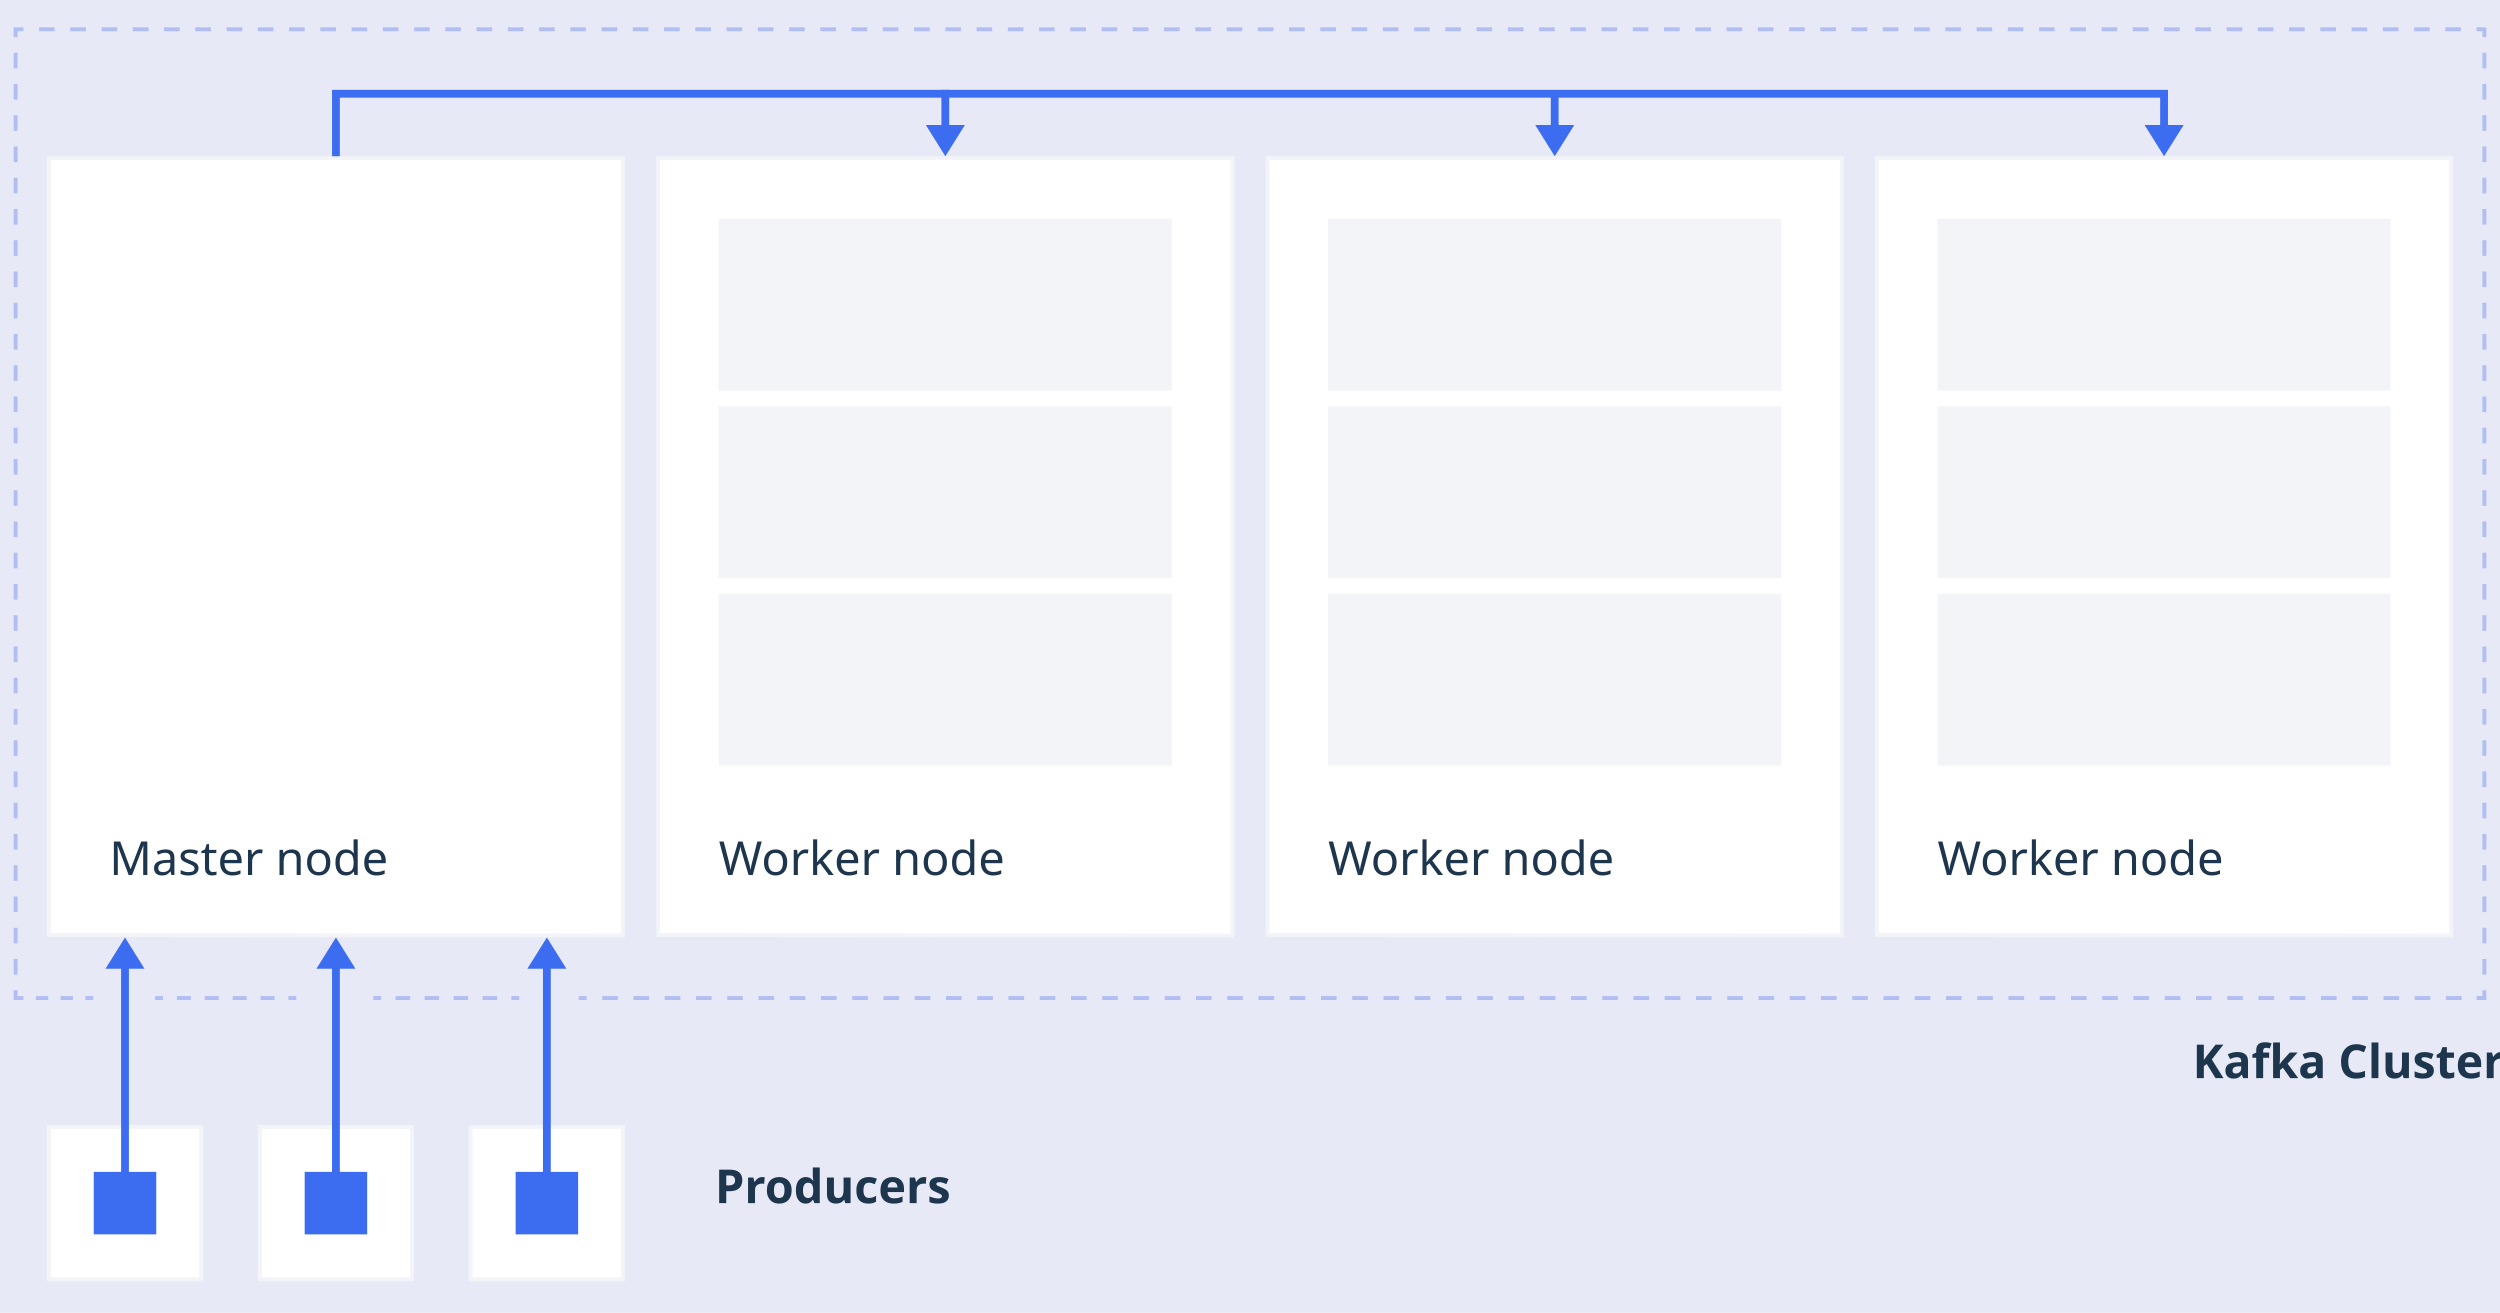
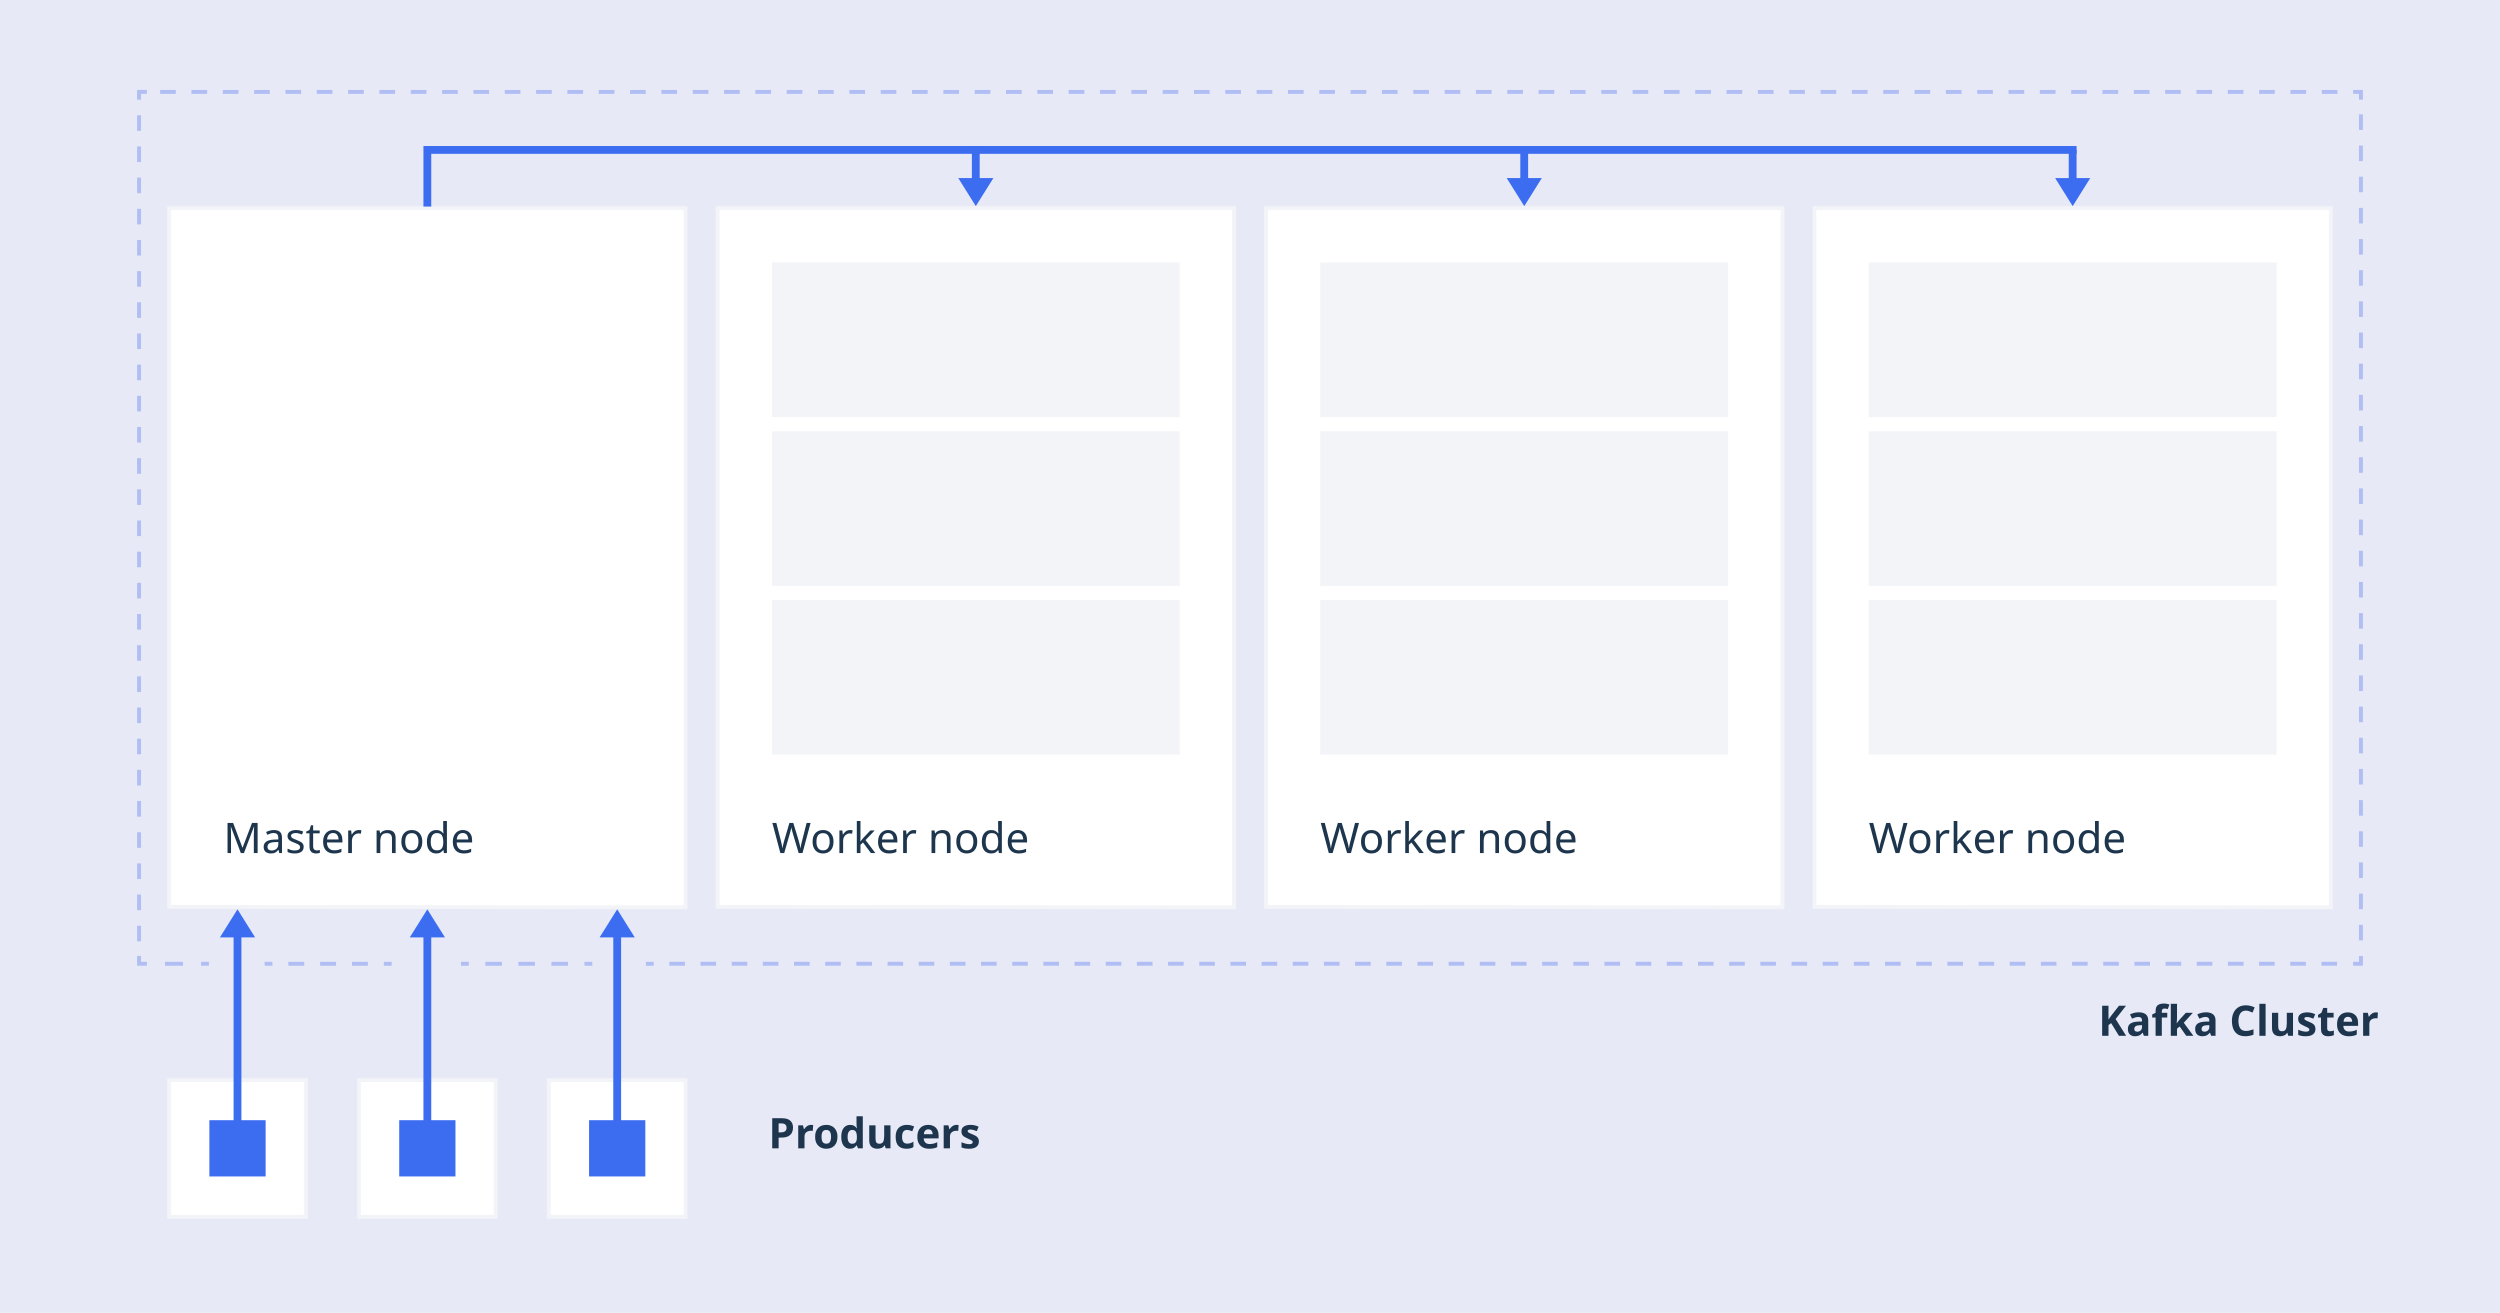
<svg xmlns="http://www.w3.org/2000/svg" viewBox="0 0 640 336">
  <defs>
-     <style>.cls-1{fill:#e7e9f7;}.cls-2{fill:#fff;}.cls-3{fill:#f2f4f8;}.cls-13,.cls-4{font-size:12px;fill:#1d364d;}.cls-4{font-family:IBMPlexSans-SemiBold, IBM Plex Sans;font-weight:600;}.cls-10,.cls-11,.cls-12,.cls-14,.cls-5,.cls-7,.cls-8,.cls-9{fill:none;stroke-miterlimit:10;}.cls-14,.cls-5{stroke:#3c6df0;stroke-width:2px;}.cls-6{fill:#3c6df0;}.cls-10,.cls-11,.cls-12,.cls-7,.cls-8,.cls-9{stroke:#b0bef3;}.cls-8{stroke-dasharray:3.71 3.71;}.cls-9{stroke-dasharray:3.57 3.57;}.cls-10{stroke-dasharray:4 4;}.cls-11{stroke-dasharray:4 4;}.cls-12{stroke-dasharray:3.17 3.17;}.cls-13{font-family:IBMPlexSans, IBM Plex Sans;}.cls-14{stroke-linecap:square;}</style>
+     <style>.cls-1{fill:#e7e9f7;}.cls-2{fill:#fff;}.cls-3{fill:#f2f4f8;}.cls-14,.cls-4{font-size:10.8px;fill:#1d364d;}.cls-4{font-family:IBMPlexSans-SemiBold, IBM Plex Sans;font-weight:600;}.cls-10,.cls-11,.cls-12,.cls-13,.cls-15,.cls-5,.cls-7,.cls-8,.cls-9{fill:none;stroke-miterlimit:10;}.cls-15,.cls-5{stroke:#3c6df0;stroke-width:2px;}.cls-6{fill:#3c6df0;}.cls-10,.cls-11,.cls-12,.cls-13,.cls-7,.cls-8,.cls-9{stroke:#b0bef3;}.cls-8{stroke-dasharray:4.23 4.23;}.cls-9{stroke-dasharray:4.07 4.07;}.cls-10{stroke-dasharray:3.99 3.99;}.cls-11{stroke-dasharray:3.99 3.99;}.cls-12{stroke-dasharray:4.01 4.01;}.cls-13{stroke-dasharray:4.63 4.63;}.cls-14{font-family:IBMPlexSans, IBM Plex Sans;}.cls-15{stroke-linecap:square;}</style>
  </defs>
  <g id="backgrounds">
    <rect class="cls-1" width="640" height="336" />
  </g>
  <g id="Layer_1" data-name="Layer 1">
-     <polygon class="cls-2" points="12.5 239.37 12.5 40.5 159.5 40.5 159.5 239.5 12.5 239.37" />
-     <path class="cls-3" d="M159,41V239l-146-.13V41H159m1-1H12V239.87L160,240V40Z" />
-     <text class="cls-4" transform="translate(561.32 276) scale(0.99 1)">Kafka Cluster</text>
-     <rect class="cls-2" x="12.5" y="288.5" width="39" height="39" />
-     <path class="cls-3" d="M51,289v38H13V289H51m1-1H12v40H52V288Z" />
-     <line class="cls-5" x1="32" y1="244" x2="32" y2="312" />
-     <rect class="cls-6" x="24" y="300" width="16" height="16" />
-     <rect class="cls-2" x="66.5" y="288.5" width="39" height="39" />
-     <path class="cls-3" d="M105,289v38H67V289h38m1-1H66v40h40V288Z" />
-     <line class="cls-5" x1="86" y1="244" x2="86" y2="312" />
-     <rect class="cls-6" x="78" y="300" width="16" height="16" />
-     <rect class="cls-2" x="120.5" y="288.5" width="39" height="39" />
-     <path class="cls-3" d="M159,289v38H121V289h38m1-1H120v40h40V288Z" />
-     <line class="cls-5" x1="140" y1="244" x2="140" y2="312" />
-     <rect class="cls-6" x="132" y="300" width="16" height="16" />
-     <line class="cls-5" x1="398" y1="23.91" x2="398" y2="36.31" />
-     <polygon class="cls-6" points="398.01 40 403.01 32 393.01 32 398.01 40" />
-     <polygon class="cls-6" points="554.01 40 559.01 32 549.01 32 554.01 40" />
-     <polygon class="cls-6" points="242.01 40 247.01 32 237.01 32 242.01 40" />
-     <line class="cls-7" x1="95.57" y1="255.5" x2="97.57" y2="255.5" />
-     <line class="cls-8" x1="101.28" y1="255.5" x2="129.07" y2="255.5" />
-     <line class="cls-7" x1="130.92" y1="255.5" x2="132.92" y2="255.5" />
-     <line class="cls-7" x1="39.72" y1="255.5" x2="41.72" y2="255.5" />
-     <line class="cls-9" x1="45.29" y1="255.5" x2="72.06" y2="255.5" />
-     <line class="cls-7" x1="73.85" y1="255.5" x2="75.85" y2="255.5" />
-     <line class="cls-7" x1="148.17" y1="255.5" x2="150.17" y2="255.5" />
-     <polyline class="cls-10" points="154.17 255.5 291.27 255.5 632 255.5" />
-     <polyline class="cls-7" points="634 255.5 636 255.5 636 253.5" />
-     <line class="cls-11" x1="636" y1="249.5" x2="636" y2="11.5" />
-     <polyline class="cls-7" points="636 9.5 636 7.5 634 7.5" />
-     <line class="cls-11" x1="630" y1="7.5" x2="8" y2="7.5" />
-     <polyline class="cls-7" points="6 7.5 4 7.5 4 9.5" />
-     <line class="cls-11" x1="4" y1="13.5" x2="4" y2="251.5" />
-     <polyline class="cls-7" points="4 253.5 4 255.5 6 255.5" />
-     <line class="cls-12" x1="9.17" y1="255.5" x2="20.28" y2="255.5" />
-     <line class="cls-7" x1="21.86" y1="255.5" x2="23.86" y2="255.5" />
-     <polygon class="cls-2" points="168.5 239.37 168.5 40.5 315.5 40.5 315.5 239.5 168.5 239.37" />
-     <path class="cls-3" d="M315,41V239l-146-.13V41H315m1-1H168V239.87L316,240V40Z" />
-     <rect class="cls-3" x="184.5" y="104.5" width="115" height="43" />
-     <path class="cls-3" d="M299,105v42H185V105H299m1-1H184v44H300V104Z" />
-     <rect class="cls-3" x="184.5" y="152.5" width="115" height="43" />
-     <path class="cls-3" d="M299,153v42H185V153H299m1-1H184v44H300V152Z" />
-     <rect class="cls-3" x="184.5" y="56.5" width="115" height="43" />
-     <path class="cls-3" d="M299,57V99H185V57H299m1-1H184v44H300V56Z" />
-     <text class="cls-13" transform="translate(184 224)">Worker node</text>
-     <polygon class="cls-2" points="324.5 239.37 324.5 40.5 471.5 40.5 471.5 239.5 324.5 239.37" />
-     <path class="cls-3" d="M471,41V239l-146-.13V41H471m1-1H324V239.87L472,240V40Z" />
-     <rect class="cls-3" x="340.5" y="104.5" width="115" height="43" />
-     <path class="cls-3" d="M455,105v42H341V105H455m1-1H340v44H456V104Z" />
-     <rect class="cls-3" x="340.5" y="152.5" width="115" height="43" />
-     <path class="cls-3" d="M455,153v42H341V153H455m1-1H340v44H456V152Z" />
-     <rect class="cls-3" x="340.5" y="56.5" width="115" height="43" />
-     <path class="cls-3" d="M455,57V99H341V57H455m1-1H340v44H456V56Z" />
-     <text class="cls-13" transform="translate(340 224)">Worker node</text>
-     <polygon class="cls-2" points="480.5 239.37 480.5 40.5 627.5 40.5 627.5 239.5 480.5 239.37" />
-     <path class="cls-3" d="M627,41V239l-146-.13V41H627m1-1H480V239.87L628,240V40Z" />
-     <rect class="cls-3" x="496.5" y="104.5" width="115" height="43" />
-     <path class="cls-3" d="M611,105v42H497V105H611m1-1H496v44H612V104Z" />
-     <rect class="cls-3" x="496.5" y="152.5" width="115" height="43" />
-     <path class="cls-3" d="M611,153v42H497V153H611m1-1H496v44H612V152Z" />
-     <rect class="cls-3" x="496.5" y="56.5" width="115" height="43" />
-     <path class="cls-3" d="M611,57V99H497V57H611m1-1H496v44H612V56Z" />
-     <text class="cls-13" transform="translate(496 224)">Worker node</text>
-     <polyline class="cls-14" points="554 24 86 24 86 39" />
-     <text class="cls-4" transform="translate(183.03 308)">Producers</text>
-     <text class="cls-13" transform="translate(28 224)">Master node</text>
-     <polygon class="cls-6" points="140 240 145 248 135 248 140 240" />
-     <line class="cls-14" x1="242" y1="24" x2="242" y2="35" />
-     <polygon class="cls-6" points="86 240 91 248 81 248 86 240" />
-     <polygon class="cls-6" points="32 240 37 248 27 248 32 240" />
-     <line class="cls-5" x1="554" y1="23.91" x2="554" y2="36.31" />
+     <polygon class="cls-2" points="43.3 232.16 43.3 53.27 175.5 53.27 175.5 232.27 43.3 232.16" />
+     <path class="cls-3" d="M175,53.78v178l-131.2-.11V53.78H175m1-1H42.8V232.66l133.2.12v-180Z" />
+     <text class="cls-4" transform="translate(537.19 265.17) scale(0.99 1)">Kafka Cluster</text>
+     <rect class="cls-2" x="43.3" y="276.48" width="35" height="35" />
+     <path class="cls-3" d="M77.8,277v34h-34V277h34m1-1h-36v36h36V276Z" />
+     <line class="cls-5" x1="60.8" y1="236.38" x2="60.8" y2="297.57" />
+     <rect class="cls-6" x="53.6" y="286.77" width="14.4" height="14.4" />
+     <rect class="cls-2" x="91.9" y="276.48" width="35" height="35" />
+     <path class="cls-3" d="M126.4,277v34h-34V277h34m1-1h-36v36h36V276Z" />
+     <line class="cls-5" x1="109.4" y1="236.38" x2="109.4" y2="297.57" />
+     <rect class="cls-6" x="102.2" y="286.77" width="14.4" height="14.4" />
+     <rect class="cls-2" x="140.5" y="276.48" width="35" height="35" />
+     <path class="cls-3" d="M175,277v34H141V277h34m1-1H140v36h36V276Z" />
+     <line class="cls-5" x1="158" y1="236.38" x2="158" y2="297.57" />
+     <rect class="cls-6" x="150.8" y="286.77" width="14.4" height="14.4" />
+     <line class="cls-5" x1="390.2" y1="38.29" x2="390.2" y2="49.45" />
+     <polygon class="cls-6" points="390.21 52.77 394.71 45.58 385.71 45.58 390.21 52.77" />
+     <polygon class="cls-6" points="530.61 52.77 535.11 45.58 526.11 45.58 530.61 52.77" />
+     <polygon class="cls-6" points="249.81 52.77 254.31 45.58 245.31 45.58 249.81 52.77" />
+     <line class="cls-7" x1="118.02" y1="246.73" x2="120.02" y2="246.73" />
+     <line class="cls-8" x1="124.25" y1="246.73" x2="147.51" y2="246.73" />
+     <line class="cls-7" x1="149.63" y1="246.73" x2="151.63" y2="246.73" />
+     <line class="cls-7" x1="67.75" y1="246.73" x2="69.75" y2="246.73" />
+     <line class="cls-9" x1="73.82" y1="246.73" x2="96.23" y2="246.73" />
+     <line class="cls-7" x1="98.26" y1="246.73" x2="100.26" y2="246.73" />
+     <line class="cls-7" x1="165.36" y1="246.73" x2="167.36" y2="246.73" />
+     <polyline class="cls-10" points="171.35 246.72 294.15 246.72 600.4 246.72" />
+     <polyline class="cls-7" points="602.4 246.72 604.4 246.72 604.4 244.72" />
+     <line class="cls-11" x1="604.4" y1="240.74" x2="604.4" y2="27.52" />
+     <polyline class="cls-7" points="604.4 25.52 604.4 23.52 602.4 23.52" />
+     <line class="cls-12" x1="598.39" y1="23.53" x2="39.6" y2="23.53" />
+     <polyline class="cls-7" points="37.6 23.52 35.6 23.52 35.6 25.52" />
+     <line class="cls-11" x1="35.6" y1="29.51" x2="35.6" y2="242.73" />
+     <polyline class="cls-7" points="35.6 244.72 35.6 246.72 37.6 246.72" />
+     <line class="cls-13" x1="42.23" y1="246.73" x2="49.17" y2="246.73" />
+     <line class="cls-7" x1="51.48" y1="246.73" x2="53.48" y2="246.73" />
+     <polygon class="cls-2" points="183.7 232.16 183.7 53.27 315.9 53.27 315.9 232.27 183.7 232.16" />
+     <path class="cls-3" d="M315.4,53.78v178l-131.2-.11V53.78H315.4m1-1H183.2V232.66l133.2.12v-180Z" />
+     <rect class="cls-3" x="198.1" y="110.88" width="103.4" height="38.6" />
+     <path class="cls-3" d="M301,111.38V149H198.6v-37.6H301m1-1H197.6V150H302v-39.6Z" />
+     <rect class="cls-3" x="198.1" y="154.08" width="103.4" height="38.6" />
+     <path class="cls-3" d="M301,154.58v37.6H198.6v-37.6H301m1-1H197.6v39.6H302v-39.6Z" />
+     <rect class="cls-3" x="198.1" y="67.68" width="103.4" height="38.6" />
+     <path class="cls-3" d="M301,68.18v37.6H198.6V68.18H301m1-1H197.6v39.6H302V67.18Z" />
+     <text class="cls-14" transform="translate(197.6 218.38)">Worker node</text>
+     <polygon class="cls-2" points="324.1 232.16 324.1 53.27 456.3 53.27 456.3 232.27 324.1 232.16" />
+     <path class="cls-3" d="M455.8,53.78v178l-131.2-.11V53.78H455.8m1-1H323.6V232.66l133.2.12v-180Z" />
+     <rect class="cls-3" x="338.5" y="110.88" width="103.4" height="38.6" />
+     <path class="cls-3" d="M441.4,111.38V149H339v-37.6H441.4m1-1H338V150H442.4v-39.6Z" />
+     <rect class="cls-3" x="338.5" y="154.08" width="103.4" height="38.6" />
+     <path class="cls-3" d="M441.4,154.58v37.6H339v-37.6H441.4m1-1H338v39.6H442.4v-39.6Z" />
+     <rect class="cls-3" x="338.5" y="67.68" width="103.4" height="38.6" />
+     <path class="cls-3" d="M441.4,68.18v37.6H339V68.18H441.4m1-1H338v39.6H442.4V67.18Z" />
+     <text class="cls-14" transform="translate(338 218.38)">Worker node</text>
+     <polygon class="cls-2" points="464.5 232.16 464.5 53.27 596.7 53.27 596.7 232.27 464.5 232.16" />
+     <path class="cls-3" d="M596.2,53.78v178L465,231.66V53.78H596.2m1-1H464V232.66l133.2.12v-180Z" />
+     <rect class="cls-3" x="478.9" y="110.88" width="103.4" height="38.6" />
+     <path class="cls-3" d="M581.8,111.38V149H479.4v-37.6H581.8m1-1H478.4V150H582.8v-39.6Z" />
+     <rect class="cls-3" x="478.9" y="154.08" width="103.4" height="38.6" />
+     <path class="cls-3" d="M581.8,154.58v37.6H479.4v-37.6H581.8m1-1H478.4v39.6H582.8v-39.6Z" />
+     <rect class="cls-3" x="478.9" y="67.68" width="103.4" height="38.6" />
+     <path class="cls-3" d="M581.8,68.18v37.6H479.4V68.18H581.8m1-1H478.4v39.6H582.8V67.18Z" />
+     <text class="cls-14" transform="translate(478.4 218.38)">Worker node</text>
+     <polyline class="cls-15" points="530.6 38.38 109.4 38.38 109.4 51.88" />
+     <text class="cls-4" transform="translate(196.72 293.97)">Producers</text>
+     <text class="cls-14" transform="translate(57.2 218.38)">Master node</text>
+     <polygon class="cls-6" points="158 232.78 162.5 239.97 153.5 239.97 158 232.78" />
+     <line class="cls-15" x1="249.8" y1="38.38" x2="249.8" y2="48.28" />
+     <polygon class="cls-6" points="109.4 232.78 113.9 239.97 104.9 239.97 109.4 232.78" />
+     <polygon class="cls-6" points="60.8 232.78 65.3 239.97 56.3 239.97 60.8 232.78" />
+     <line class="cls-5" x1="530.6" y1="38.29" x2="530.6" y2="49.45" />
  </g>
</svg>
